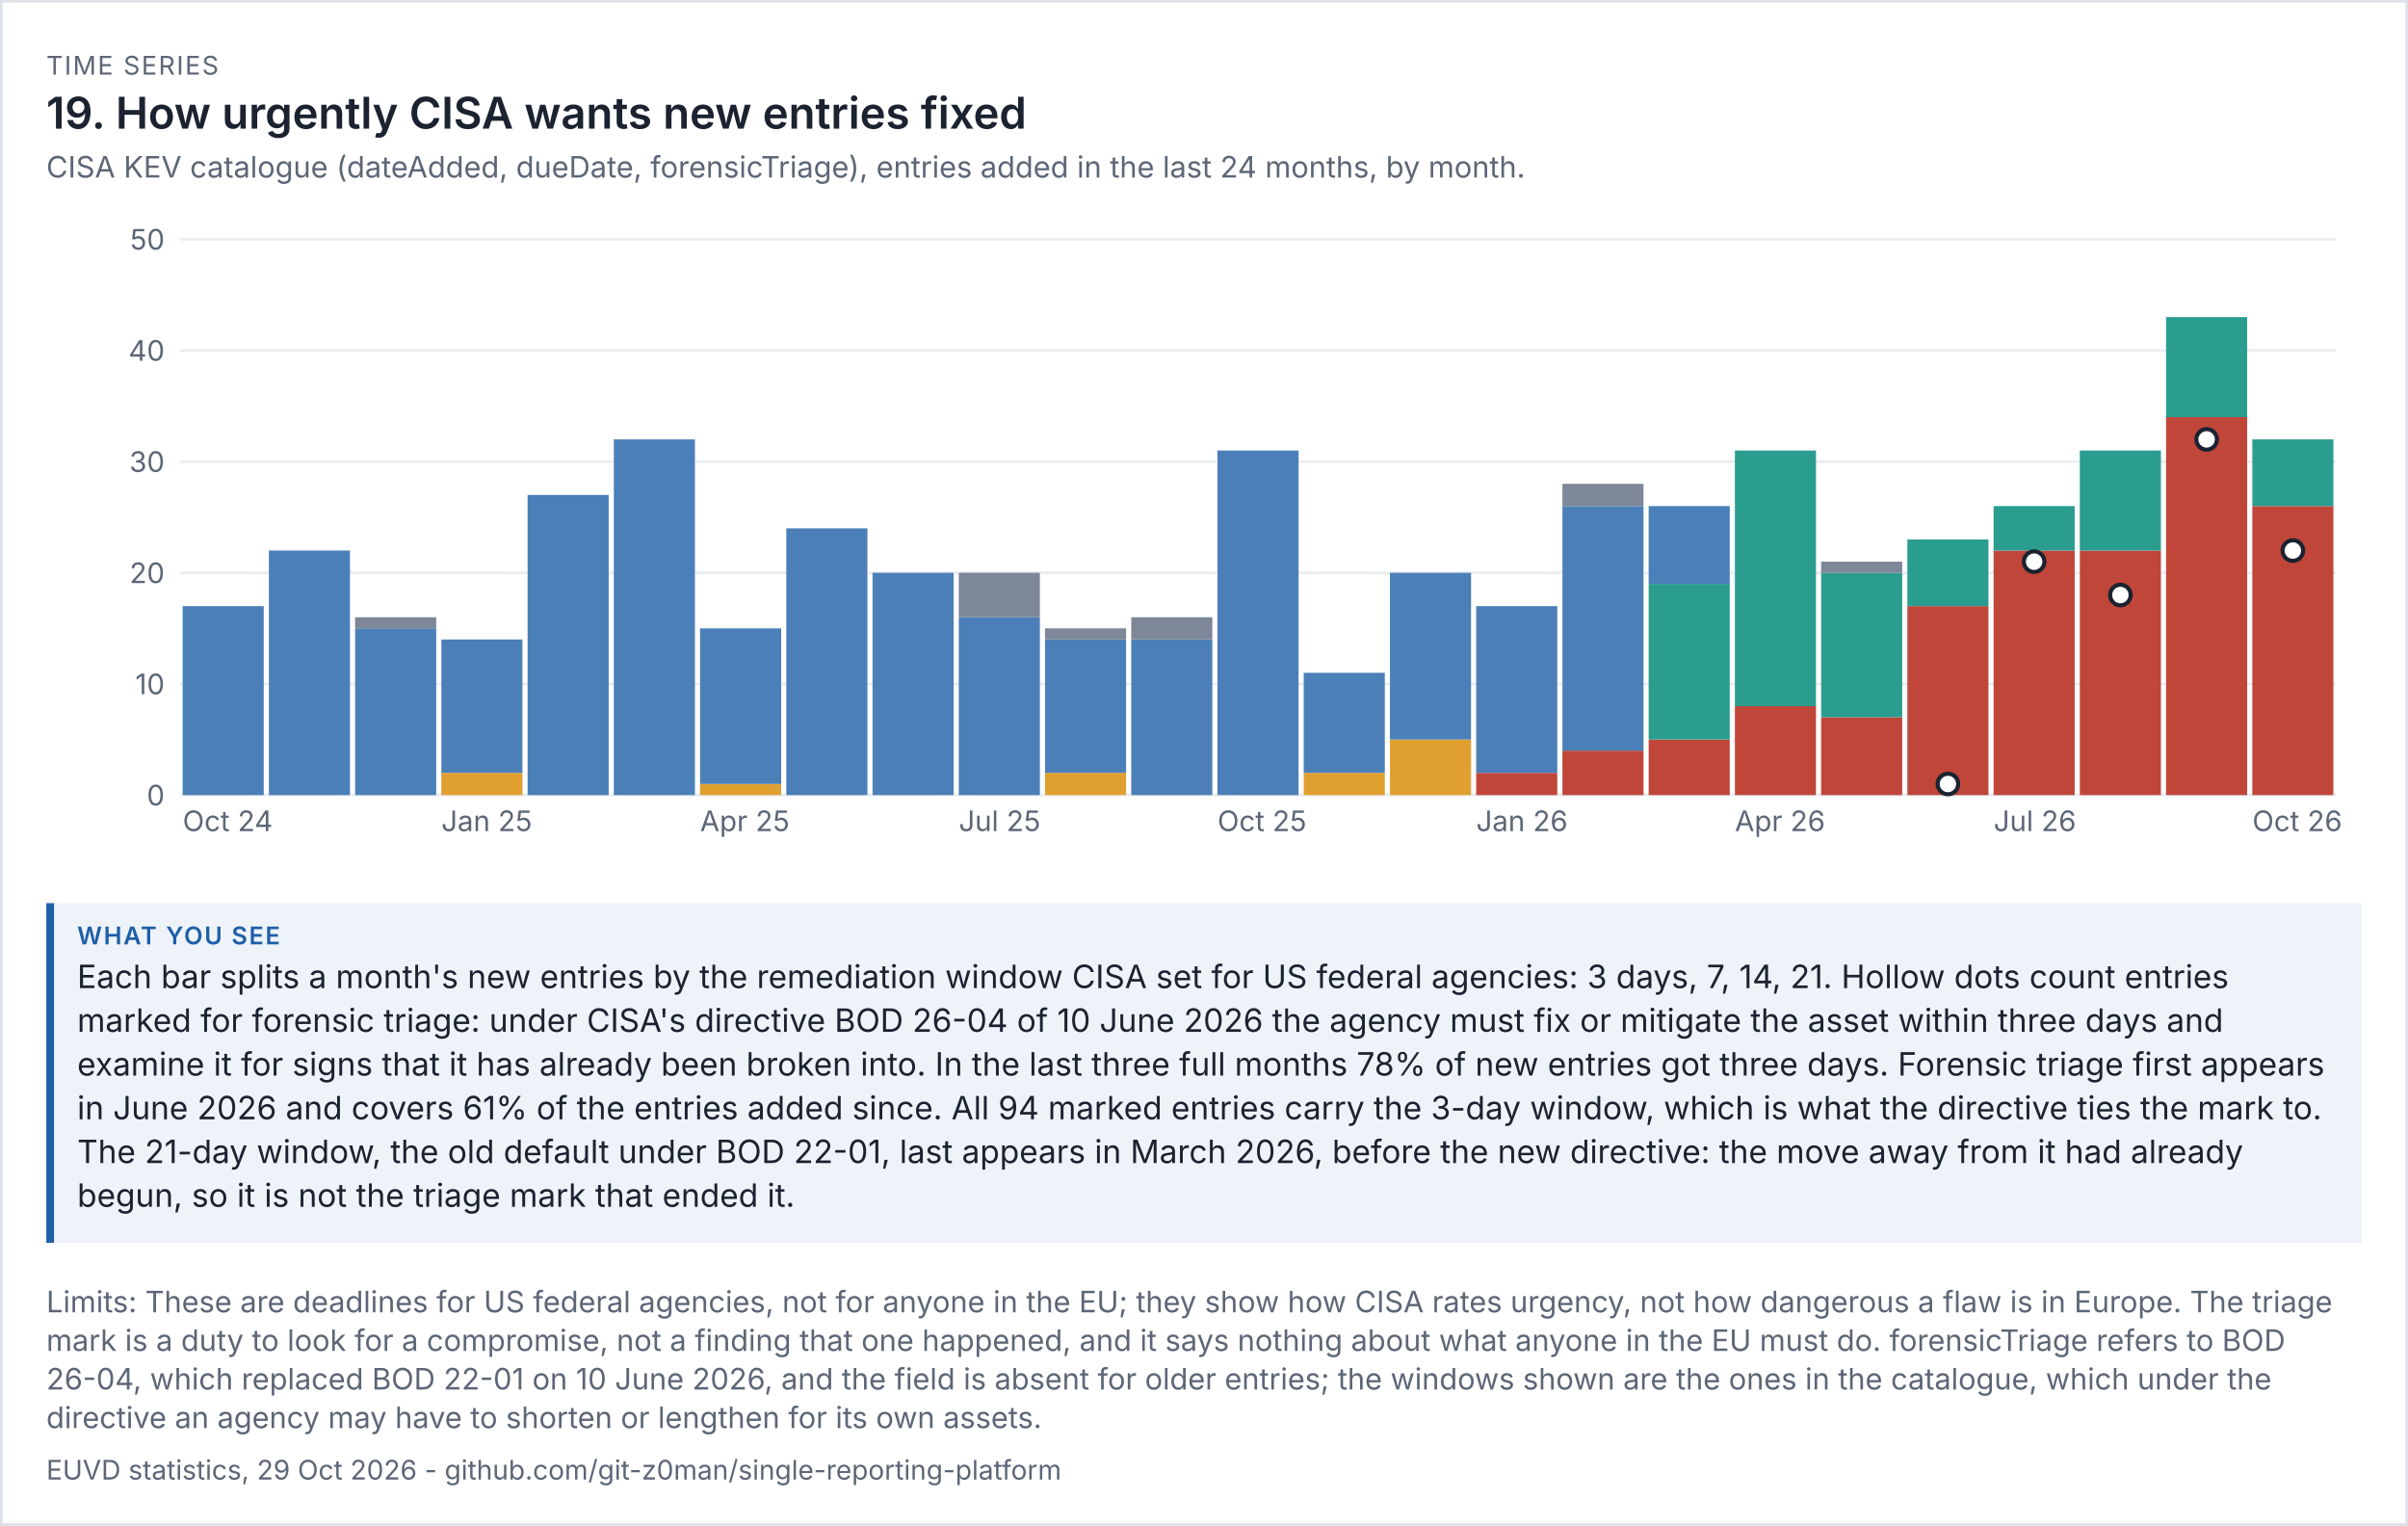
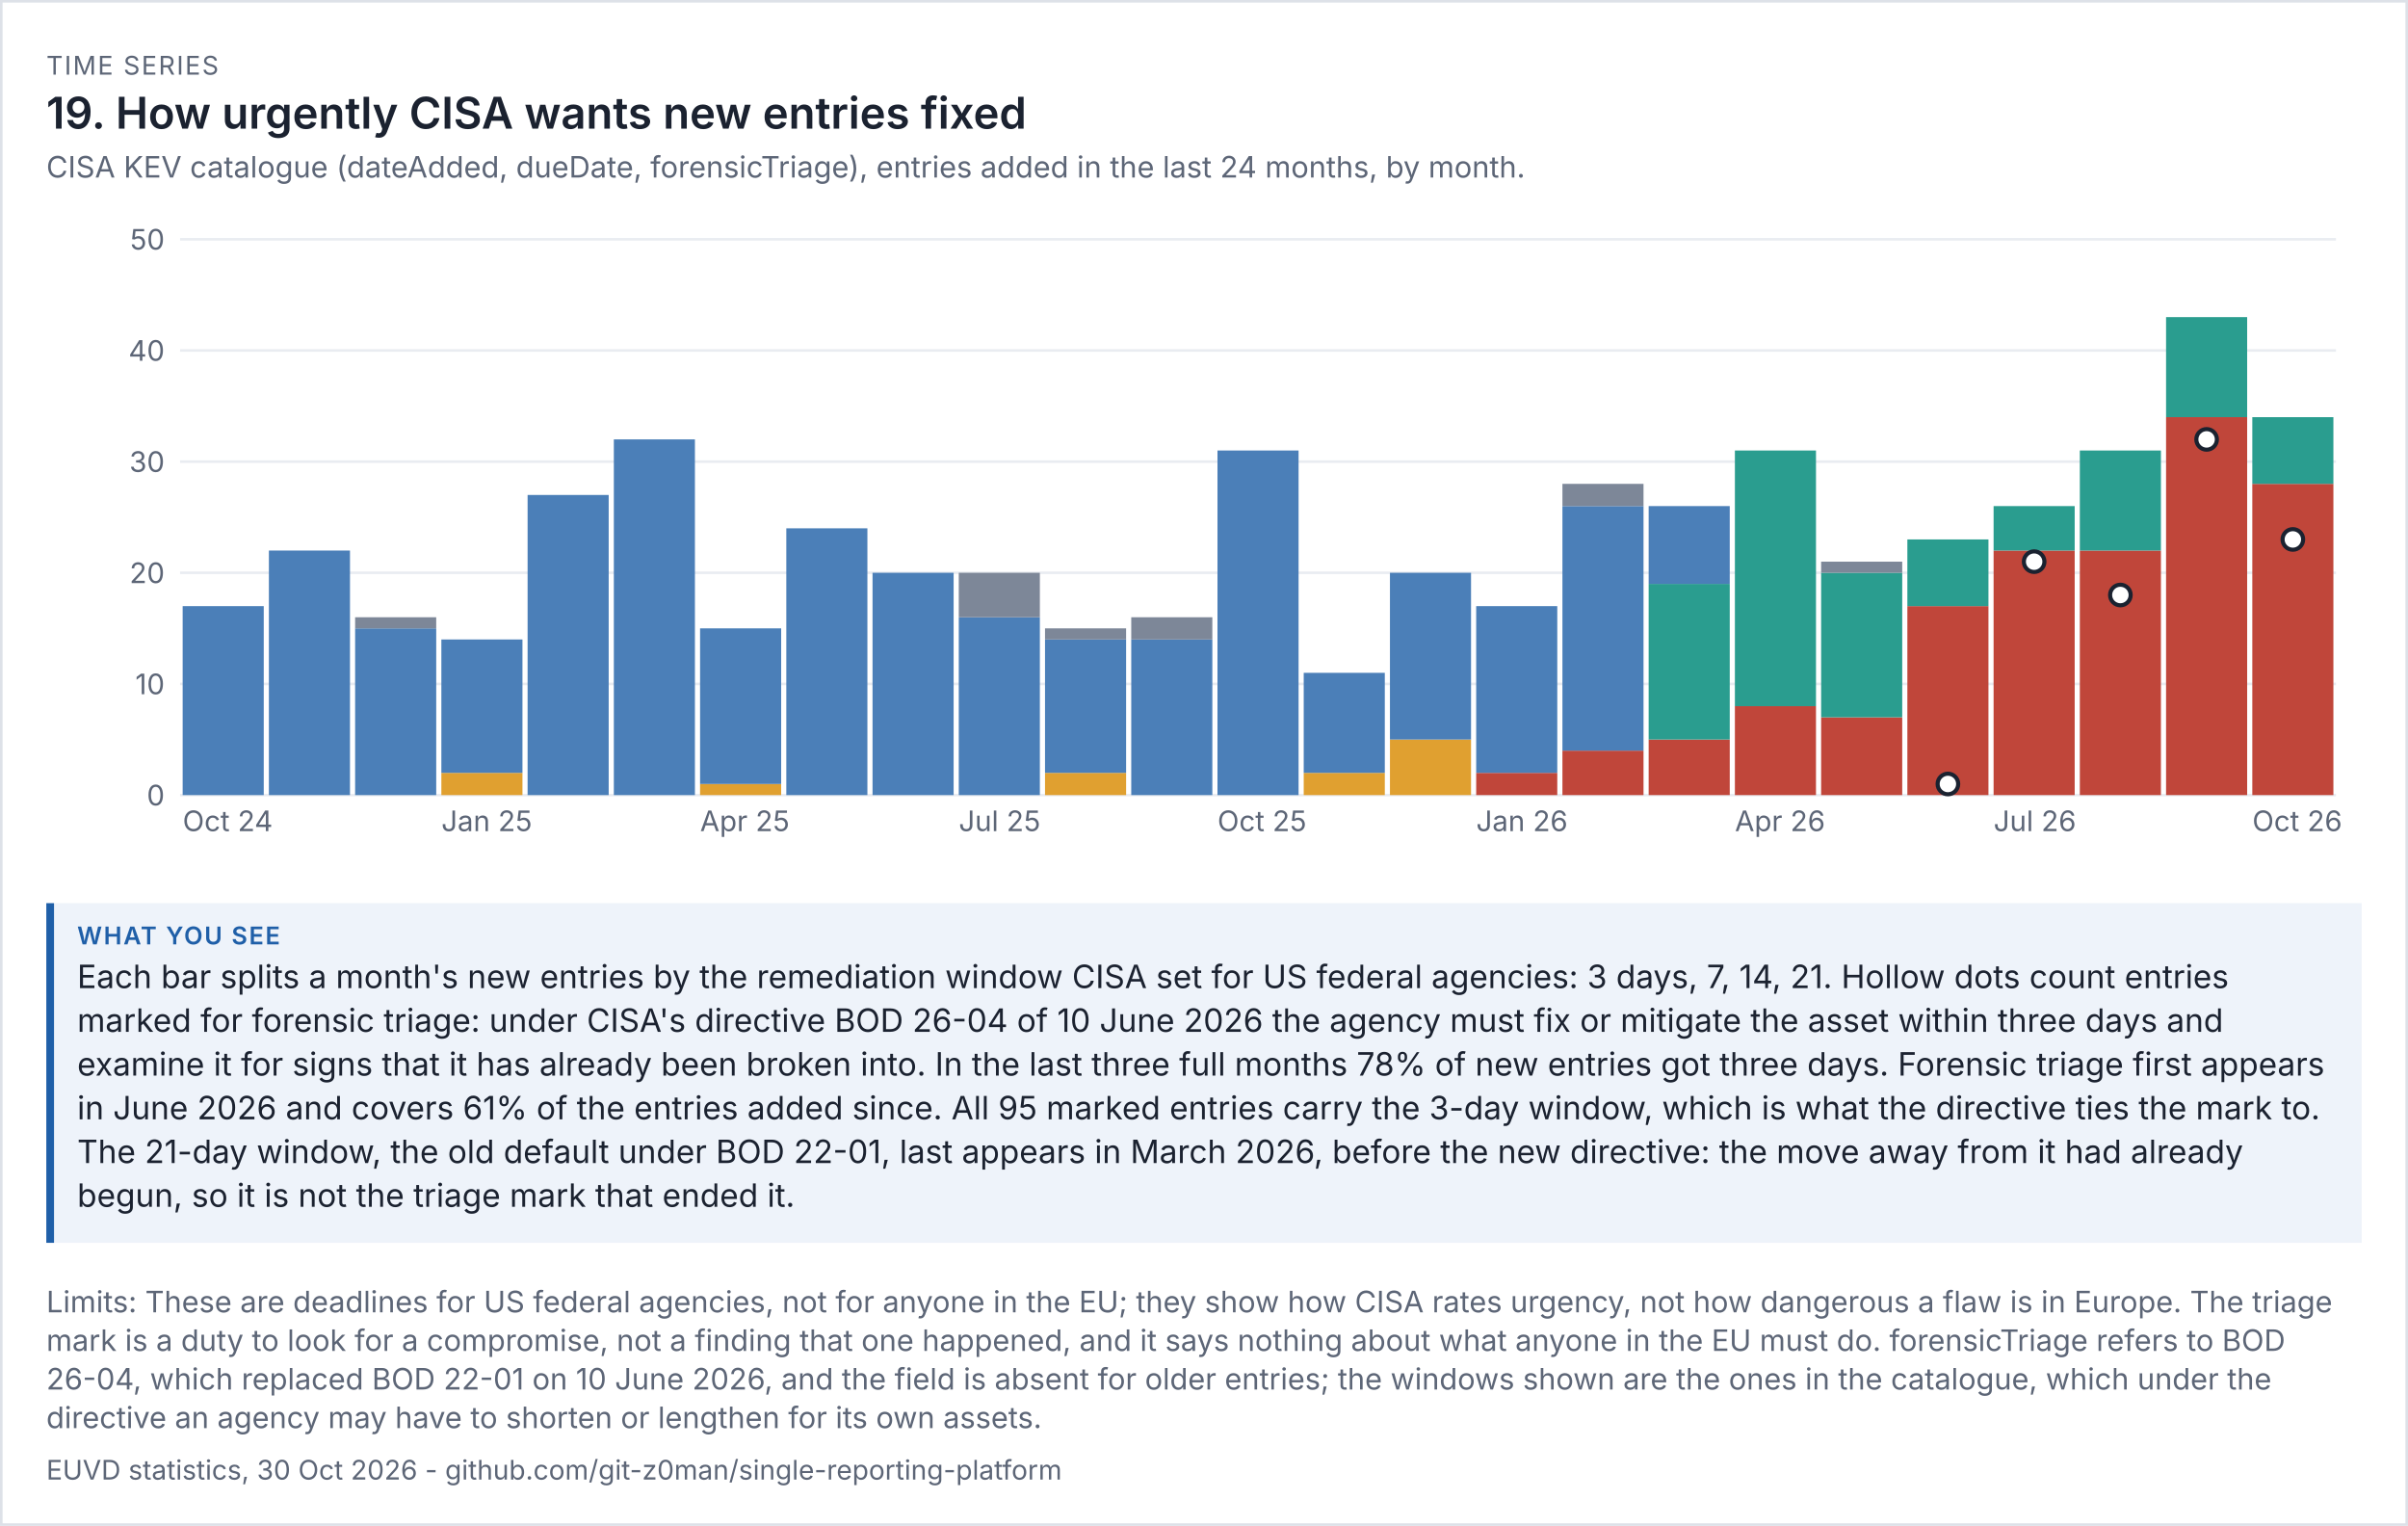
<svg xmlns="http://www.w3.org/2000/svg" viewBox="0 0 936 593" width="936" height="593" font-family="system-ui,-apple-system,'Segoe UI',sans-serif">
  <rect width="100%" height="100%" fill="#ffffff" />
  <rect x="0.5" y="0.5" width="935" height="592" fill="none" stroke="#dde1e8" />
  <text x="18" y="29" font-size="10" letter-spacing="0.6" fill="#5d6677">TIME SERIES</text>
  <text x="18" y="50" font-size="17" fill="#1b2230" font-weight="600">19. How urgently CISA wants new entries fixed</text>
  <text x="18" y="69" font-size="11.5" fill="#5d6677">CISA KEV catalogue (dateAdded, dueDate, forensicTriage), entries added in the last 24 months, by month.</text>
  <g transform="translate(18,79) scale(1)" font-size="11">
    <svg viewBox="0 0 900 260" role="img" width="900" height="260">
      <g>
        <line x1="52" x2="890" y1="230" y2="230" stroke="rgb(233, 236, 241)" />
        <text x="46" y="234" text-anchor="end" fill="rgb(93, 102, 119)">0</text>
        <line x1="52" x2="890" y1="186.8" y2="186.8" stroke="rgb(233, 236, 241)" />
        <text x="46" y="190.8" text-anchor="end" fill="rgb(93, 102, 119)">10</text>
        <line x1="52" x2="890" y1="143.6" y2="143.6" stroke="rgb(233, 236, 241)" />
        <text x="46" y="147.6" text-anchor="end" fill="rgb(93, 102, 119)">20</text>
        <line x1="52" x2="890" y1="100.4" y2="100.4" stroke="rgb(233, 236, 241)" />
        <text x="46" y="104.4" text-anchor="end" fill="rgb(93, 102, 119)">30</text>
        <line x1="52" x2="890" y1="57.2" y2="57.2" stroke="rgb(233, 236, 241)" />
        <text x="46" y="61.2" text-anchor="end" fill="rgb(93, 102, 119)">40</text>
        <line x1="52" x2="890" y1="14" y2="14" stroke="rgb(233, 236, 241)" />
        <text x="46" y="18" text-anchor="end" fill="rgb(93, 102, 119)">50</text>
        <rect x="53" y="156.56" width="31.52" height="73.44" fill="rgb(75, 127, 184)" />
        <text x="53" y="244" fill="rgb(93, 102, 119)">Oct 24</text>
        <rect x="86.52" y="134.96" width="31.52" height="95.04" fill="rgb(75, 127, 184)" />
        <rect x="120.04" y="165.2" width="31.52" height="64.8" fill="rgb(75, 127, 184)" />
        <rect x="120.04" y="160.88" width="31.52" height="4.32" fill="rgb(125, 135, 152)" />
        <rect x="153.56" y="221.36" width="31.52" height="8.64" fill="rgb(224, 160, 48)" />
        <rect x="153.56" y="169.52" width="31.52" height="51.84" fill="rgb(75, 127, 184)" />
        <text x="153.56" y="244" fill="rgb(93, 102, 119)">Jan 25</text>
        <rect x="187.08" y="113.36" width="31.52" height="116.64" fill="rgb(75, 127, 184)" />
        <rect x="220.6" y="91.76" width="31.52" height="138.24" fill="rgb(75, 127, 184)" />
        <rect x="254.12" y="225.68" width="31.52" height="4.32" fill="rgb(224, 160, 48)" />
        <rect x="254.12" y="165.2" width="31.52" height="60.48" fill="rgb(75, 127, 184)" />
        <text x="254.12" y="244" fill="rgb(93, 102, 119)">Apr 25</text>
        <rect x="287.64" y="126.32" width="31.52" height="103.68" fill="rgb(75, 127, 184)" />
        <rect x="321.16" y="143.6" width="31.52" height="86.4" fill="rgb(75, 127, 184)" />
        <rect x="354.68" y="160.88" width="31.52" height="69.12" fill="rgb(75, 127, 184)" />
        <rect x="354.68" y="143.6" width="31.52" height="17.28" fill="rgb(125, 135, 152)" />
        <text x="354.68" y="244" fill="rgb(93, 102, 119)">Jul 25</text>
        <rect x="388.2" y="221.36" width="31.52" height="8.64" fill="rgb(224, 160, 48)" />
        <rect x="388.2" y="169.52" width="31.52" height="51.84" fill="rgb(75, 127, 184)" />
        <rect x="388.2" y="165.2" width="31.52" height="4.32" fill="rgb(125, 135, 152)" />
        <rect x="421.72" y="169.52" width="31.52" height="60.48" fill="rgb(75, 127, 184)" />
        <rect x="421.72" y="160.88" width="31.52" height="8.64" fill="rgb(125, 135, 152)" />
        <rect x="455.24" y="96.08" width="31.52" height="133.92" fill="rgb(75, 127, 184)" />
        <text x="455.24" y="244" fill="rgb(93, 102, 119)">Oct 25</text>
        <rect x="488.76" y="221.36" width="31.52" height="8.64" fill="rgb(224, 160, 48)" />
        <rect x="488.76" y="182.48" width="31.52" height="38.88" fill="rgb(75, 127, 184)" />
        <rect x="522.28" y="208.4" width="31.52" height="21.6" fill="rgb(224, 160, 48)" />
        <rect x="522.28" y="143.6" width="31.52" height="64.8" fill="rgb(75, 127, 184)" />
        <rect x="555.8" y="221.36" width="31.52" height="8.64" fill="rgb(192, 70, 58)" />
        <rect x="555.8" y="156.56" width="31.52" height="64.8" fill="rgb(75, 127, 184)" />
        <text x="555.8" y="244" fill="rgb(93, 102, 119)">Jan 26</text>
        <rect x="589.32" y="212.72" width="31.52" height="17.28" fill="rgb(192, 70, 58)" />
        <rect x="589.32" y="117.68" width="31.52" height="95.04" fill="rgb(75, 127, 184)" />
        <rect x="589.32" y="109.04" width="31.52" height="8.64" fill="rgb(125, 135, 152)" />
        <rect x="622.84" y="208.4" width="31.52" height="21.6" fill="rgb(192, 70, 58)" />
        <rect x="622.84" y="147.92" width="31.52" height="60.48" fill="rgb(42, 157, 143)" />
        <rect x="622.84" y="117.68" width="31.52" height="30.24" fill="rgb(75, 127, 184)" />
        <rect x="656.36" y="195.44" width="31.52" height="34.56" fill="rgb(192, 70, 58)" />
        <rect x="656.36" y="96.08" width="31.52" height="99.36" fill="rgb(42, 157, 143)" />
        <text x="656.36" y="244" fill="rgb(93, 102, 119)">Apr 26</text>
        <rect x="689.88" y="199.76" width="31.52" height="30.24" fill="rgb(192, 70, 58)" />
        <rect x="689.88" y="143.6" width="31.52" height="56.16" fill="rgb(42, 157, 143)" />
        <rect x="689.88" y="139.28" width="31.52" height="4.32" fill="rgb(125, 135, 152)" />
        <rect x="723.4" y="156.56" width="31.52" height="73.44" fill="rgb(192, 70, 58)" />
        <rect x="723.4" y="130.64" width="31.52" height="25.92" fill="rgb(42, 157, 143)" />
        <rect x="756.92" y="134.96" width="31.52" height="95.04" fill="rgb(192, 70, 58)" />
        <rect x="756.92" y="117.68" width="31.52" height="17.28" fill="rgb(42, 157, 143)" />
        <text x="756.92" y="244" fill="rgb(93, 102, 119)">Jul 26</text>
        <rect x="790.44" y="134.96" width="31.52" height="95.04" fill="rgb(192, 70, 58)" />
        <rect x="790.44" y="96.08" width="31.52" height="38.88" fill="rgb(42, 157, 143)" />
        <rect x="823.96" y="83.12" width="31.52" height="146.88" fill="rgb(192, 70, 58)" />
        <rect x="823.96" y="44.24" width="31.52" height="38.88" fill="rgb(42, 157, 143)" />
-         <rect x="857.48" y="117.68" width="31.52" height="112.32" fill="rgb(192, 70, 58)" />
-         <rect x="857.48" y="91.76" width="31.52" height="25.92" fill="rgb(42, 157, 143)" />
+         <rect x="857.48" y="109.04" width="31.52" height="120.96" fill="rgb(192, 70, 58)" />
+         <rect x="857.48" y="83.12" width="31.52" height="25.92" fill="rgb(42, 157, 143)" />
        <text x="857.48" y="244" fill="rgb(93, 102, 119)">Oct 26</text>
        <circle cx="739.16" cy="225.68" r="4" fill="rgb(255, 255, 255)" stroke="rgb(27, 34, 48)" stroke-width="1.6" />
        <circle cx="772.68" cy="139.28" r="4" fill="rgb(255, 255, 255)" stroke="rgb(27, 34, 48)" stroke-width="1.6" />
        <circle cx="806.2" cy="152.24" r="4" fill="rgb(255, 255, 255)" stroke="rgb(27, 34, 48)" stroke-width="1.6" />
        <circle cx="839.72" cy="91.76" r="4" fill="rgb(255, 255, 255)" stroke="rgb(27, 34, 48)" stroke-width="1.6" />
-         <circle cx="873.24" cy="134.96" r="4" fill="rgb(255, 255, 255)" stroke="rgb(27, 34, 48)" stroke-width="1.6" />
+         <circle cx="873.24" cy="130.64" r="4" fill="rgb(255, 255, 255)" stroke="rgb(27, 34, 48)" stroke-width="1.6" />
      </g>
    </svg>
  </g>
  <rect x="18" y="351" width="900" height="132" fill="#eef3fa" />
  <rect x="18" y="351" width="3" height="132" fill="#1f5fa8" />
  <text x="30" y="367" font-size="9.5" letter-spacing="0.6" font-weight="600" fill="#1f5fa8">WHAT YOU SEE</text>
  <text x="30" y="384" font-size="12.5" fill="#1b2230">Each bar splits a month's new entries by the remediation window CISA set for US federal agencies: 3 days, 7, 14, 21. Hollow dots count entries</text>
  <text x="30" y="401" font-size="12.5" fill="#1b2230">marked for forensic triage: under CISA's directive BOD 26-04 of 10 June 2026 the agency must fix or mitigate the asset within three days and</text>
  <text x="30" y="418" font-size="12.5" fill="#1b2230">examine it for signs that it has already been broken into. In the last three full months 78% of new entries got three days. Forensic triage first appears</text>
-   <text x="30" y="435" font-size="12.5" fill="#1b2230">in June 2026 and covers 61% of the entries added since. All 94 marked entries carry the 3-day window, which is what the directive ties the mark to.</text>
+   <text x="30" y="435" font-size="12.5" fill="#1b2230">in June 2026 and covers 61% of the entries added since. All 95 marked entries carry the 3-day window, which is what the directive ties the mark to.</text>
  <text x="30" y="452" font-size="12.5" fill="#1b2230">The 21-day window, the old default under BOD 22-01, last appears in March 2026, before the new directive: the move away from it had already</text>
  <text x="30" y="469" font-size="12.5" fill="#1b2230">begun, so it is not the triage mark that ended it.</text>
  <text x="18" y="510" font-size="11.5" fill="#5d6677">Limits: These are deadlines for US federal agencies, not for anyone in the EU; they show how CISA rates urgency, not how dangerous a flaw is in Europe. The triage</text>
  <text x="18" y="525" font-size="11.5" fill="#5d6677">mark is a duty to look for a compromise, not a finding that one happened, and it says nothing about what anyone in the EU must do. forensicTriage refers to BOD</text>
  <text x="18" y="540" font-size="11.5" fill="#5d6677">26-04, which replaced BOD 22-01 on 10 June 2026, and the field is absent for older entries; the windows shown are the ones in the catalogue, which under the</text>
  <text x="18" y="555" font-size="11.5" fill="#5d6677">directive an agency may have to shorten or lengthen for its own assets.</text>
-   <text x="18" y="575" font-size="10.5" fill="#5d6677">EUVD statistics, 29 Oct 2026 - github.com/git-z0man/single-reporting-platform</text>
+   <text x="18" y="575" font-size="10.5" fill="#5d6677">EUVD statistics, 30 Oct 2026 - github.com/git-z0man/single-reporting-platform</text>
</svg>
